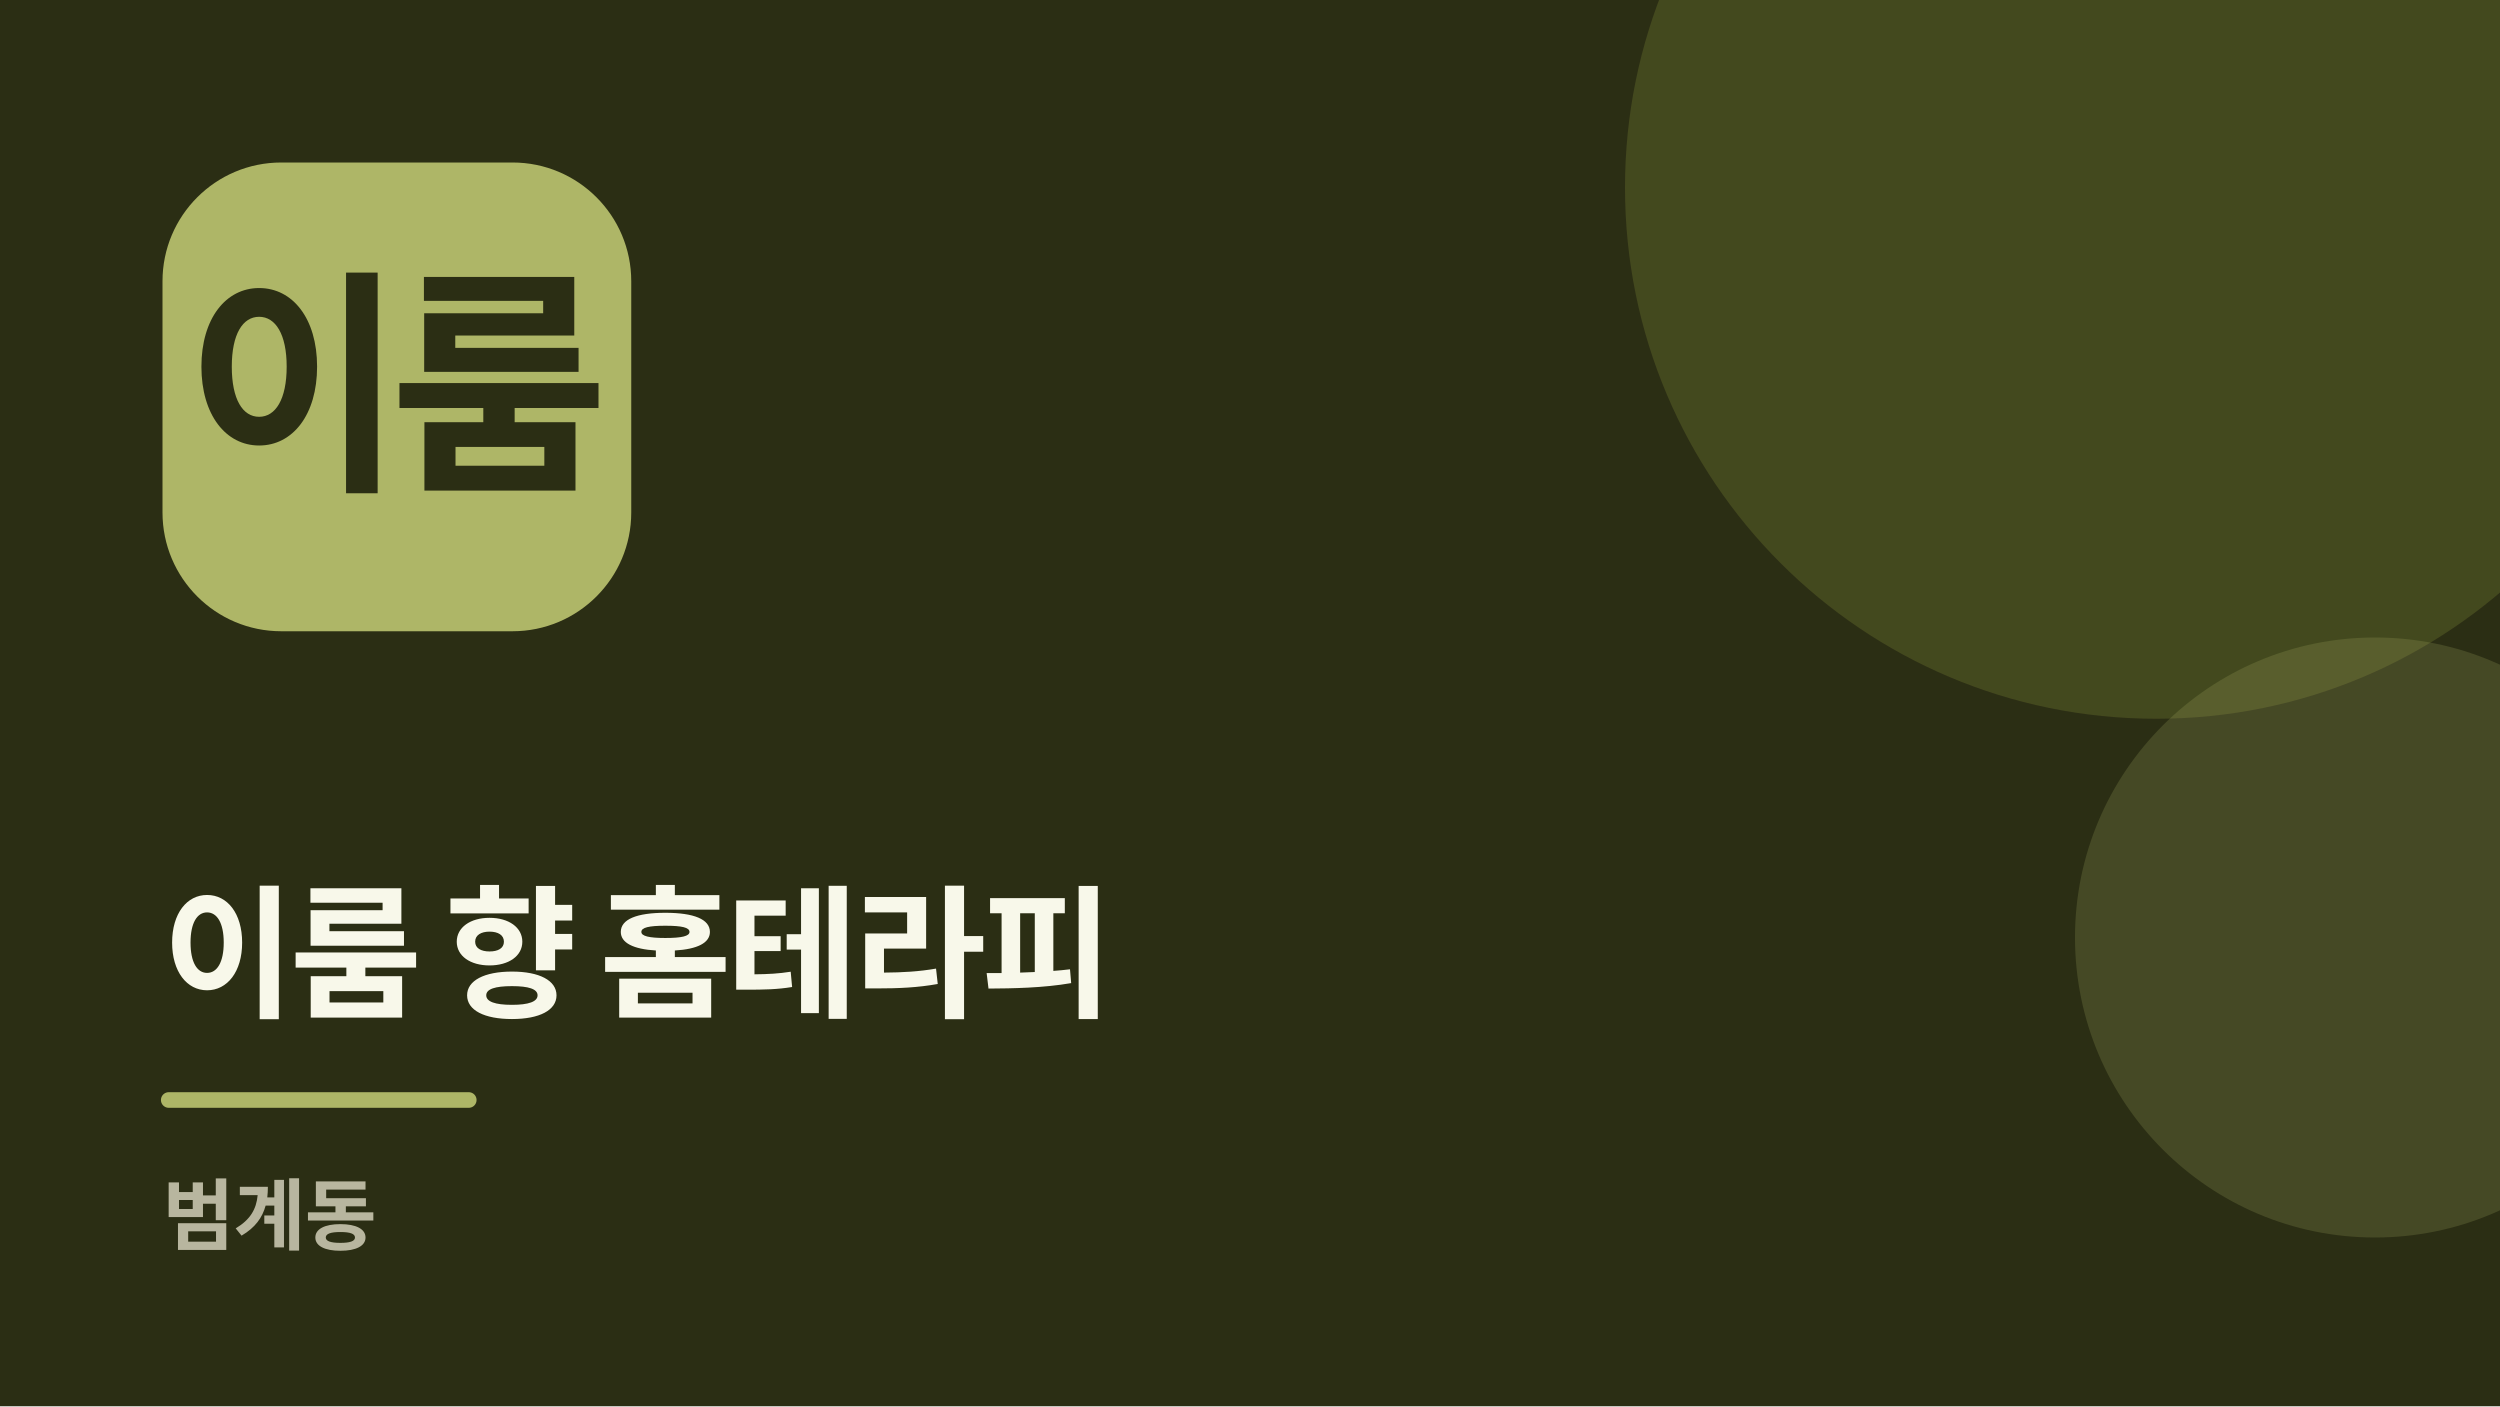
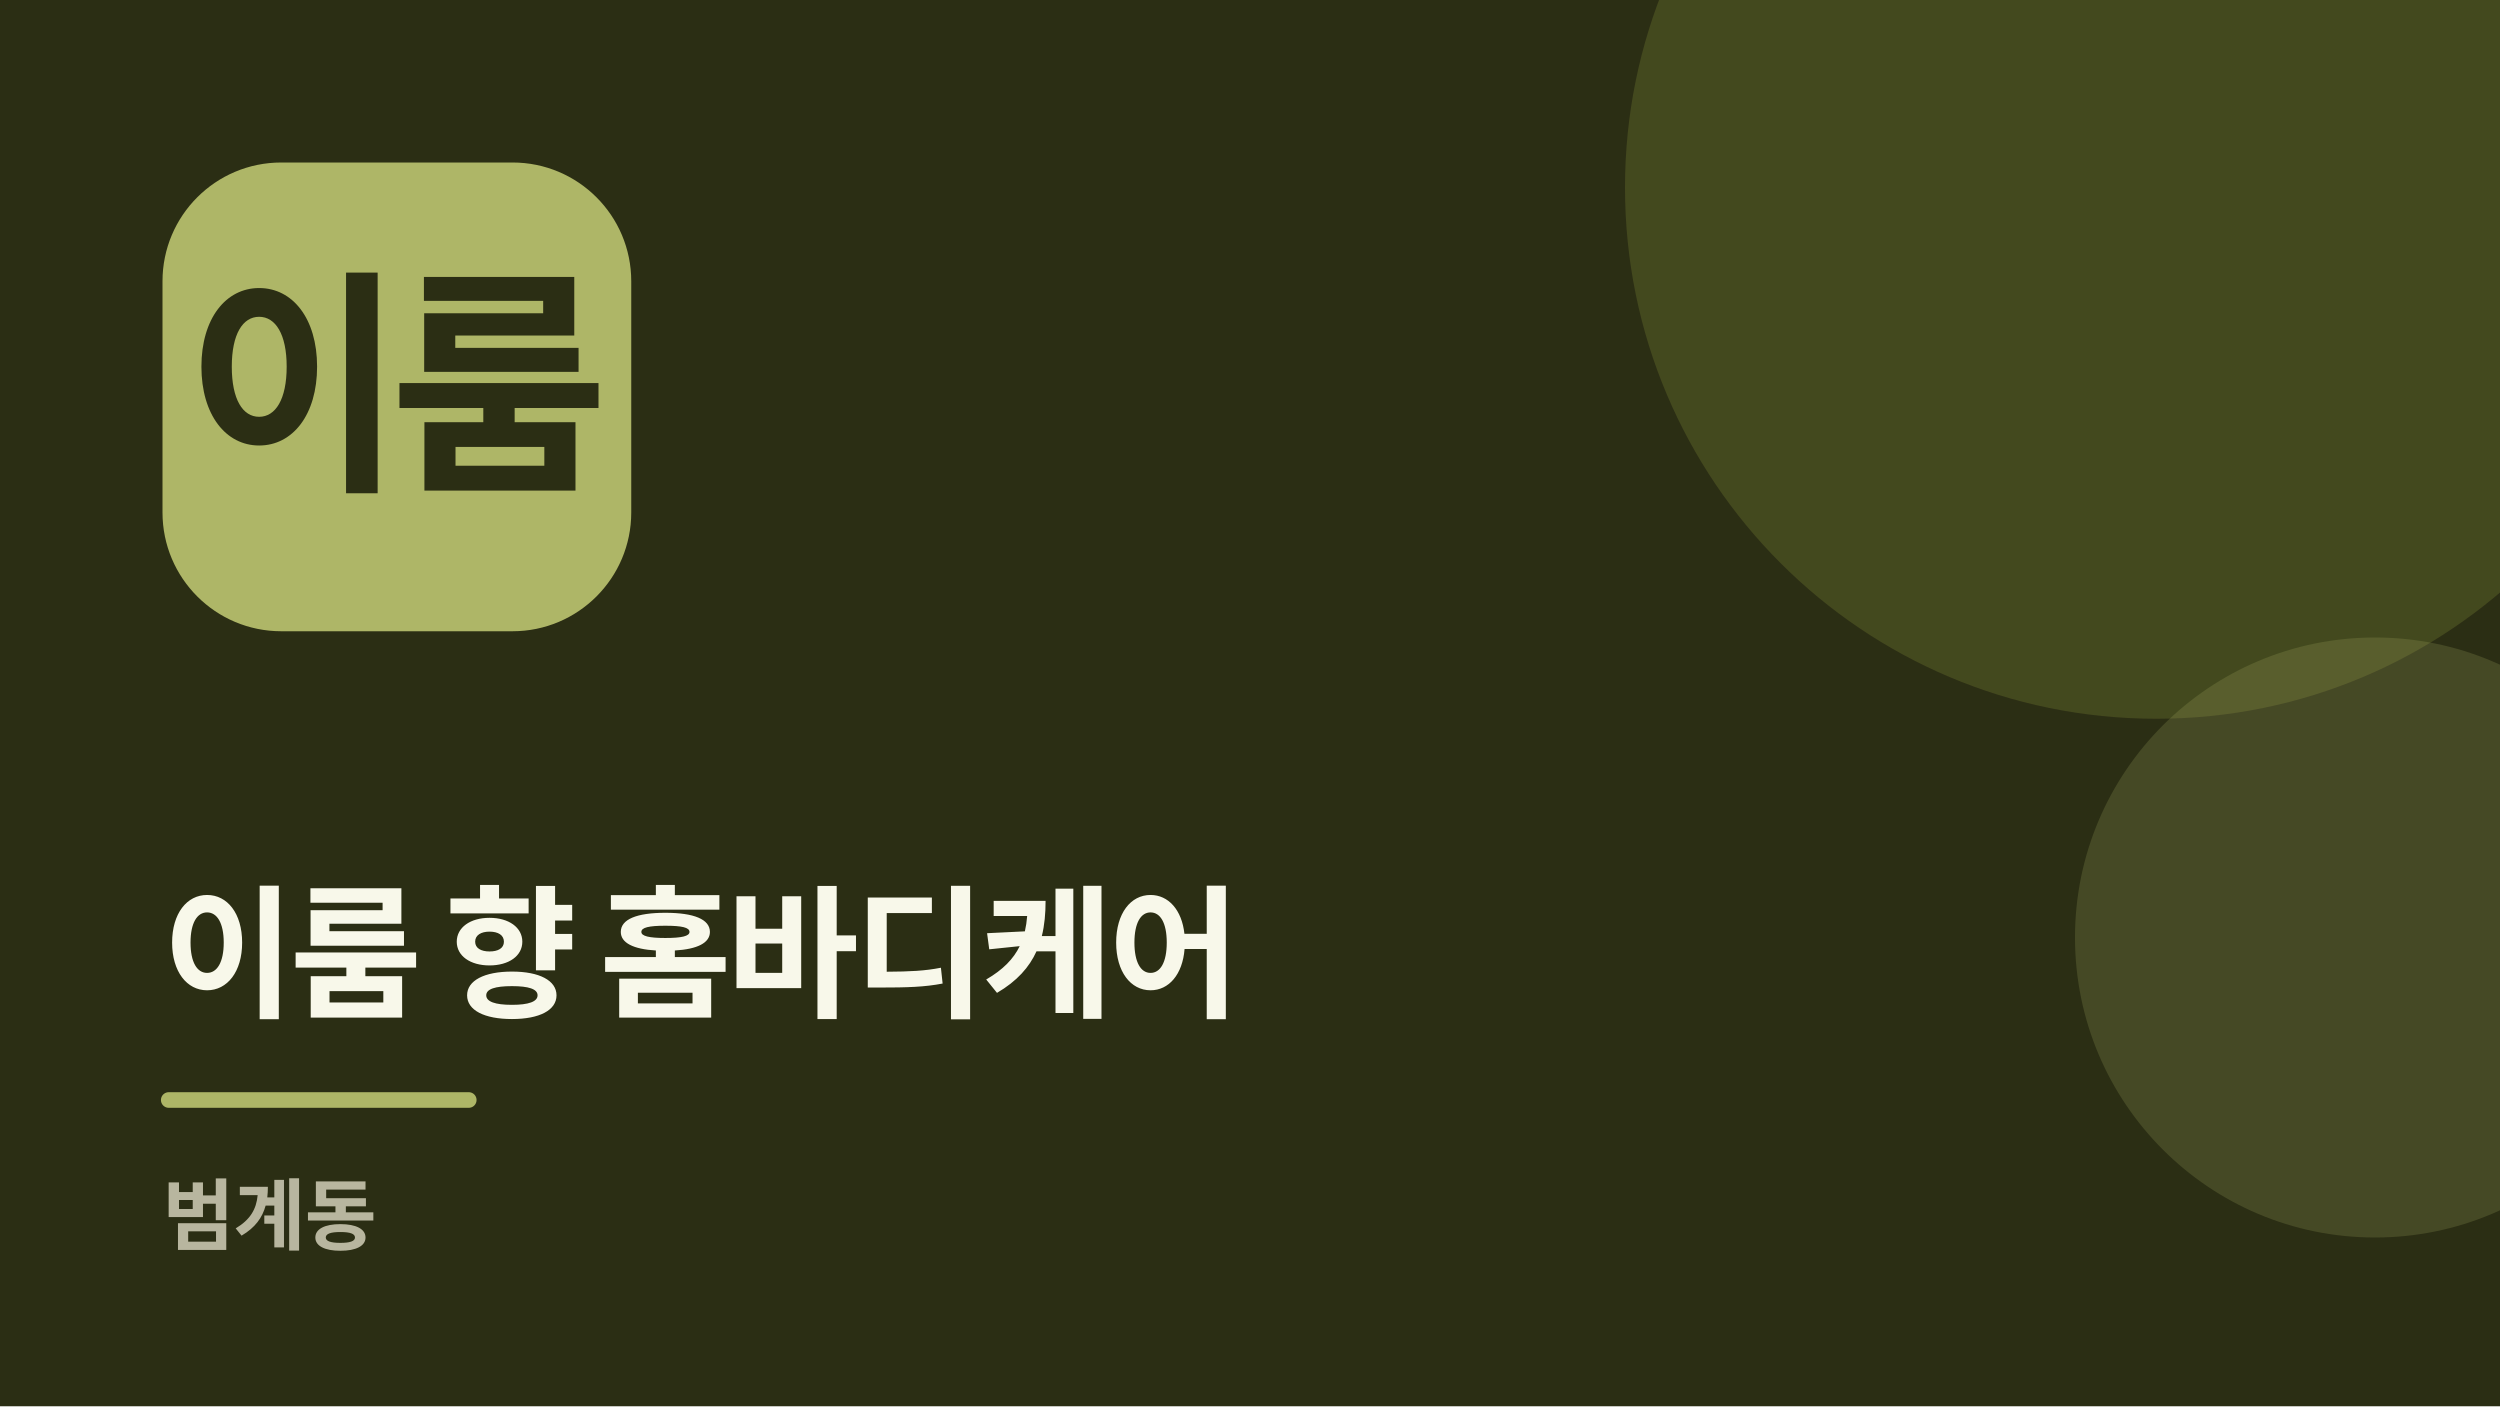
- <svg xmlns="http://www.w3.org/2000/svg" viewBox="0 0 800 450" role="img" preserveAspectRatio="xMidYMid slice" aria-label="이룸 향 홈테라피 홈타이 · 홈케어 이미지">
+ <svg xmlns="http://www.w3.org/2000/svg" viewBox="0 0 800 450" role="img" preserveAspectRatio="xMidYMid slice" aria-label="이룸 향 홈바디케어 홈타이 · 홈케어 이미지">
  <defs>
    <pattern id="sd8b5e2fd" width="22" height="22" patternUnits="userSpaceOnUse">
      <circle cx="3" cy="3" r="2.3" fill="#EFEAD4" opacity=".34" />
    </pattern>
    <style> .k-ss-m{font-family:'Pretendard Variable',Pretendard,-apple-system,'Apple SD Gothic Neo','Noto Sans KR',sans-serif;font-weight:900;letter-spacing:-.06em} .k-ss-n{font-family:'Pretendard Variable',Pretendard,-apple-system,'Apple SD Gothic Neo','Noto Sans KR',sans-serif;font-weight:850;letter-spacing:-.035em} .k-ss-s{font-family:'Pretendard Variable',Pretendard,-apple-system,'Apple SD Gothic Neo','Noto Sans KR',sans-serif;font-weight:650;letter-spacing:-.01em} </style>
  </defs>
  <rect width="800" height="450" fill="#2B2E14" />
  <circle cx="690" cy="60" r="170" fill="#585E26" opacity=".55" />
  <circle cx="760" cy="300" r="96" fill="#AEB667" opacity=".2" />
  <rect x="52" y="52" width="150" height="150" rx="38" fill="#AEB667" />
  <text class="k-ss-m" x="127" y="151" text-anchor="middle" font-size="76" fill="#2B2E14">이룸</text>
-   <text class="k-ss-n" x="52" y="322" font-size="46" fill="#F8F8EA">이룸 향 홈테라피</text>
+   <text class="k-ss-n" x="52" y="322" font-size="46" fill="#F8F8EA">이룸 향 홈바디케어</text>
  <line x1="54" y1="352" x2="150" y2="352" stroke="#AEB667" stroke-width="5" stroke-linecap="round" />
  <text class="k-ss-s" x="52" y="398" font-size="25" fill="#EFEAD4" fill-opacity=".72">범계동</text>
</svg>
